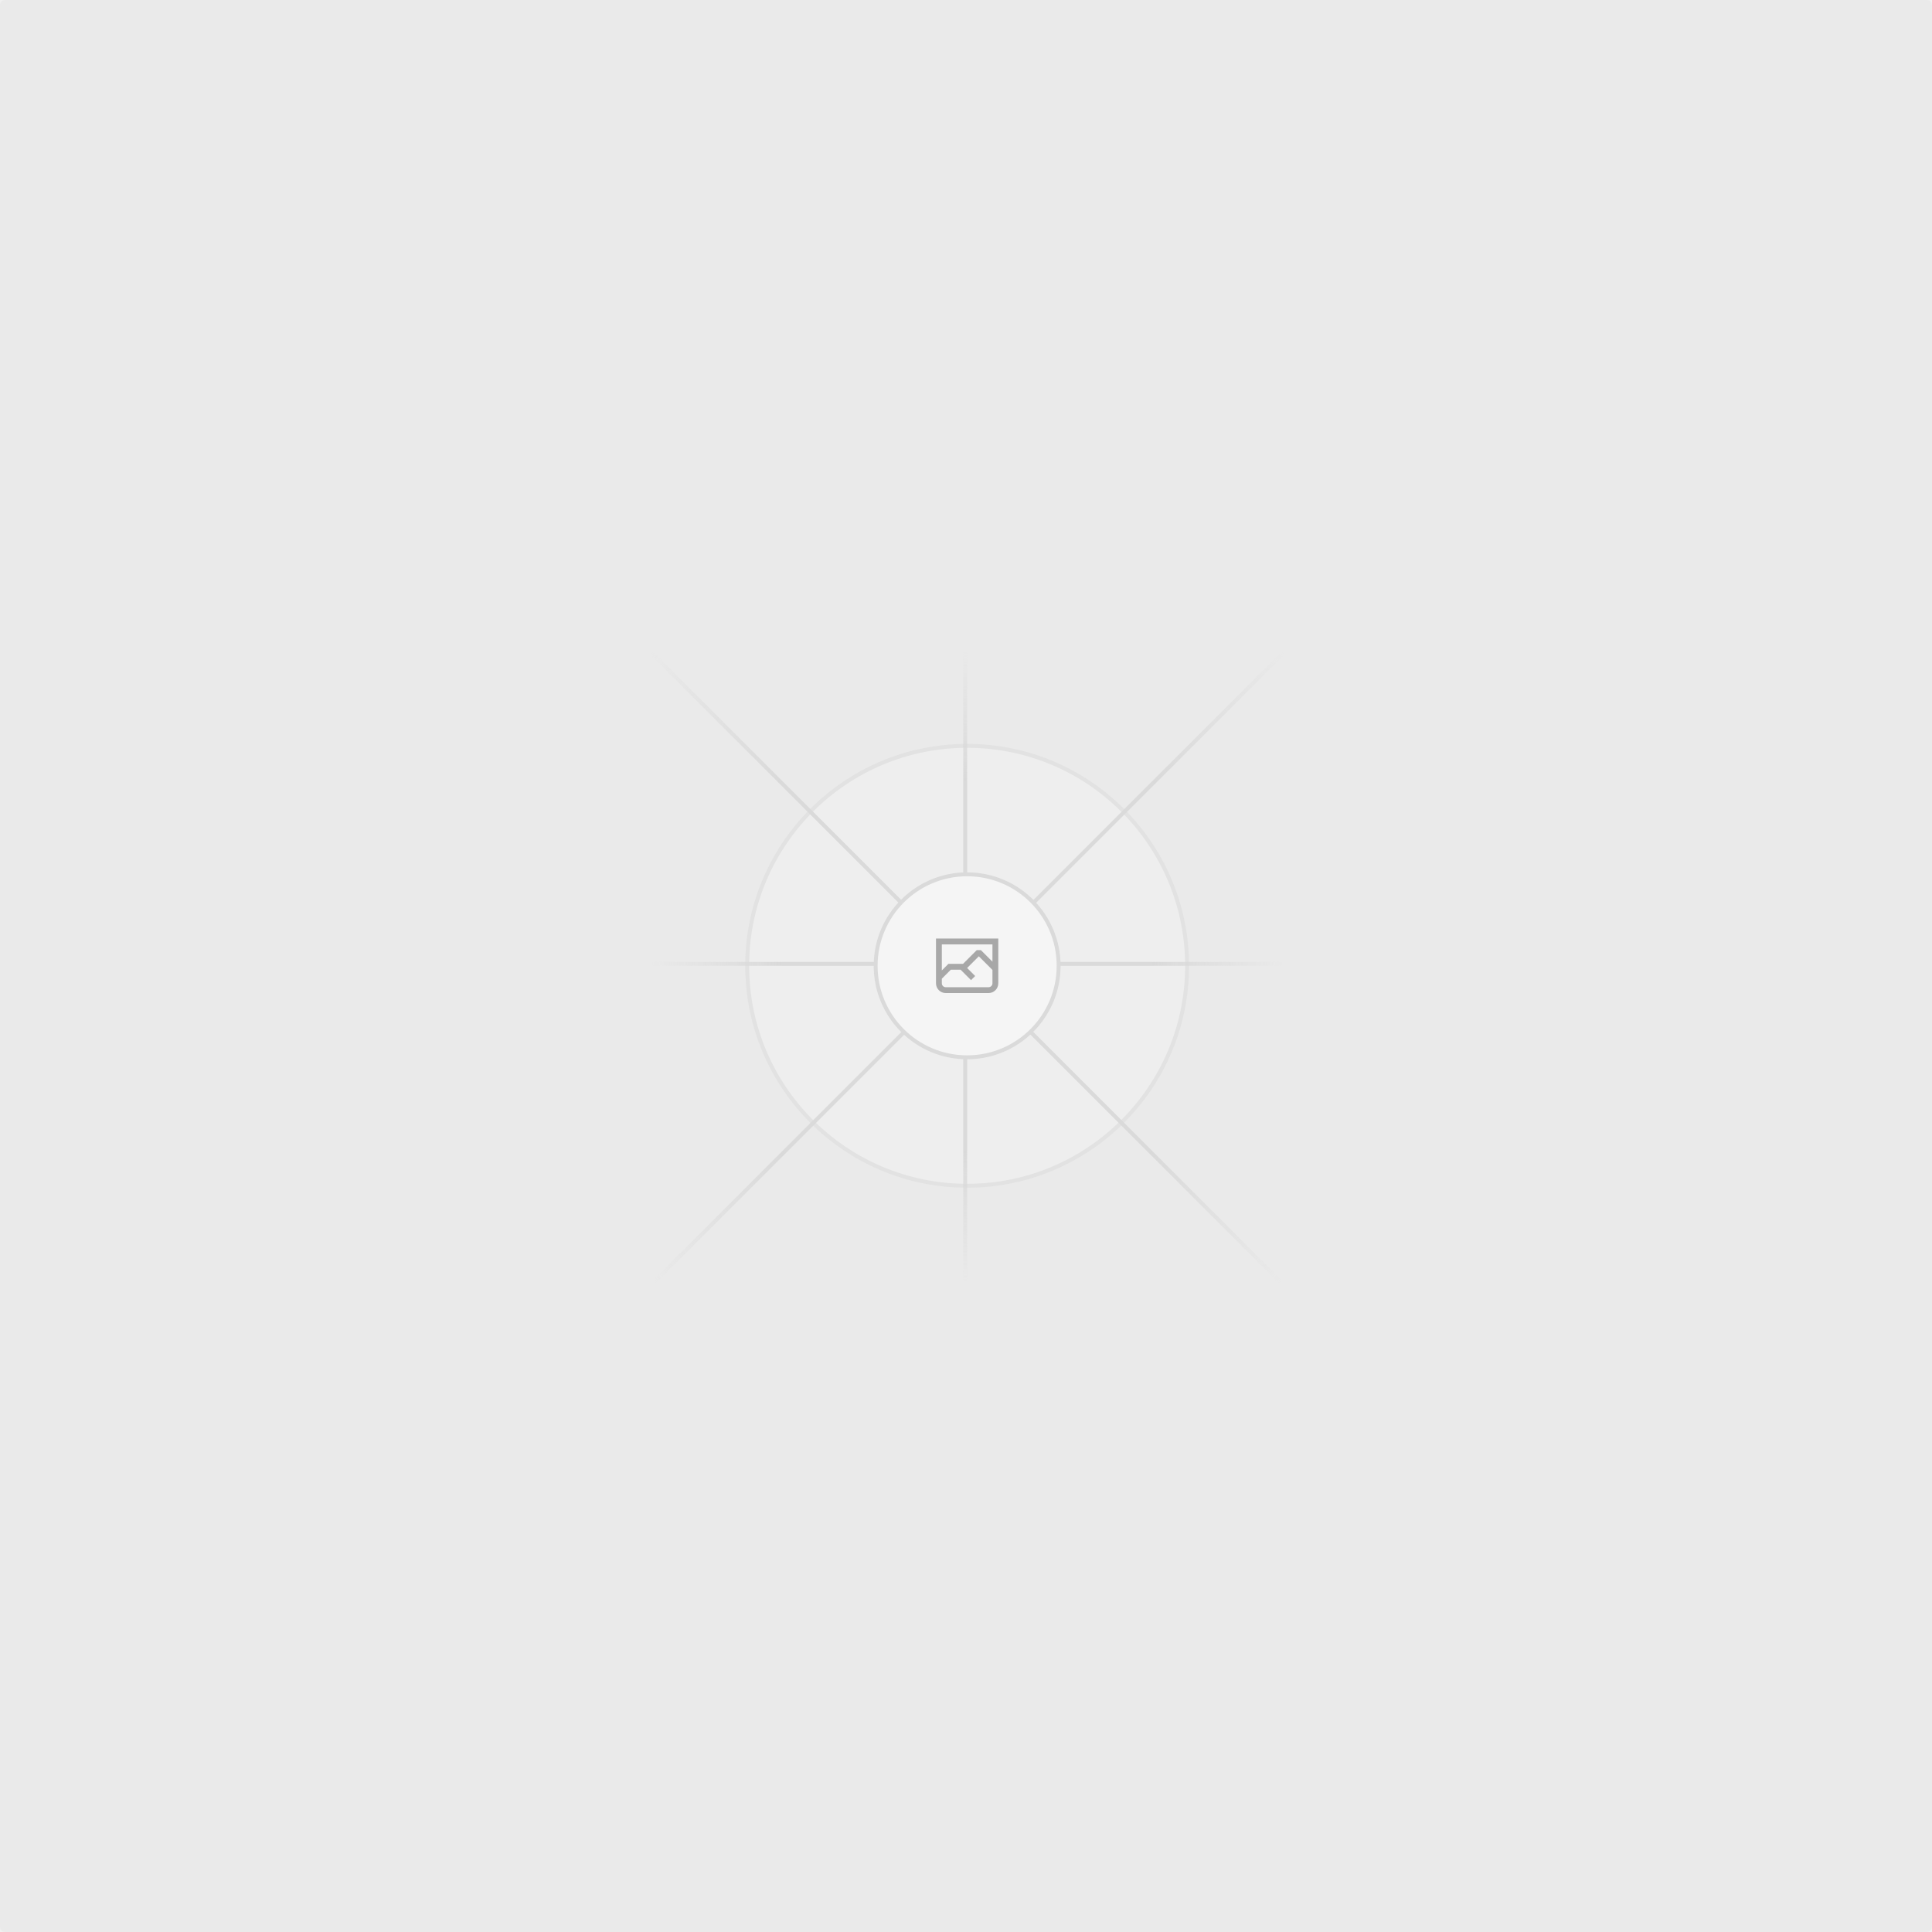
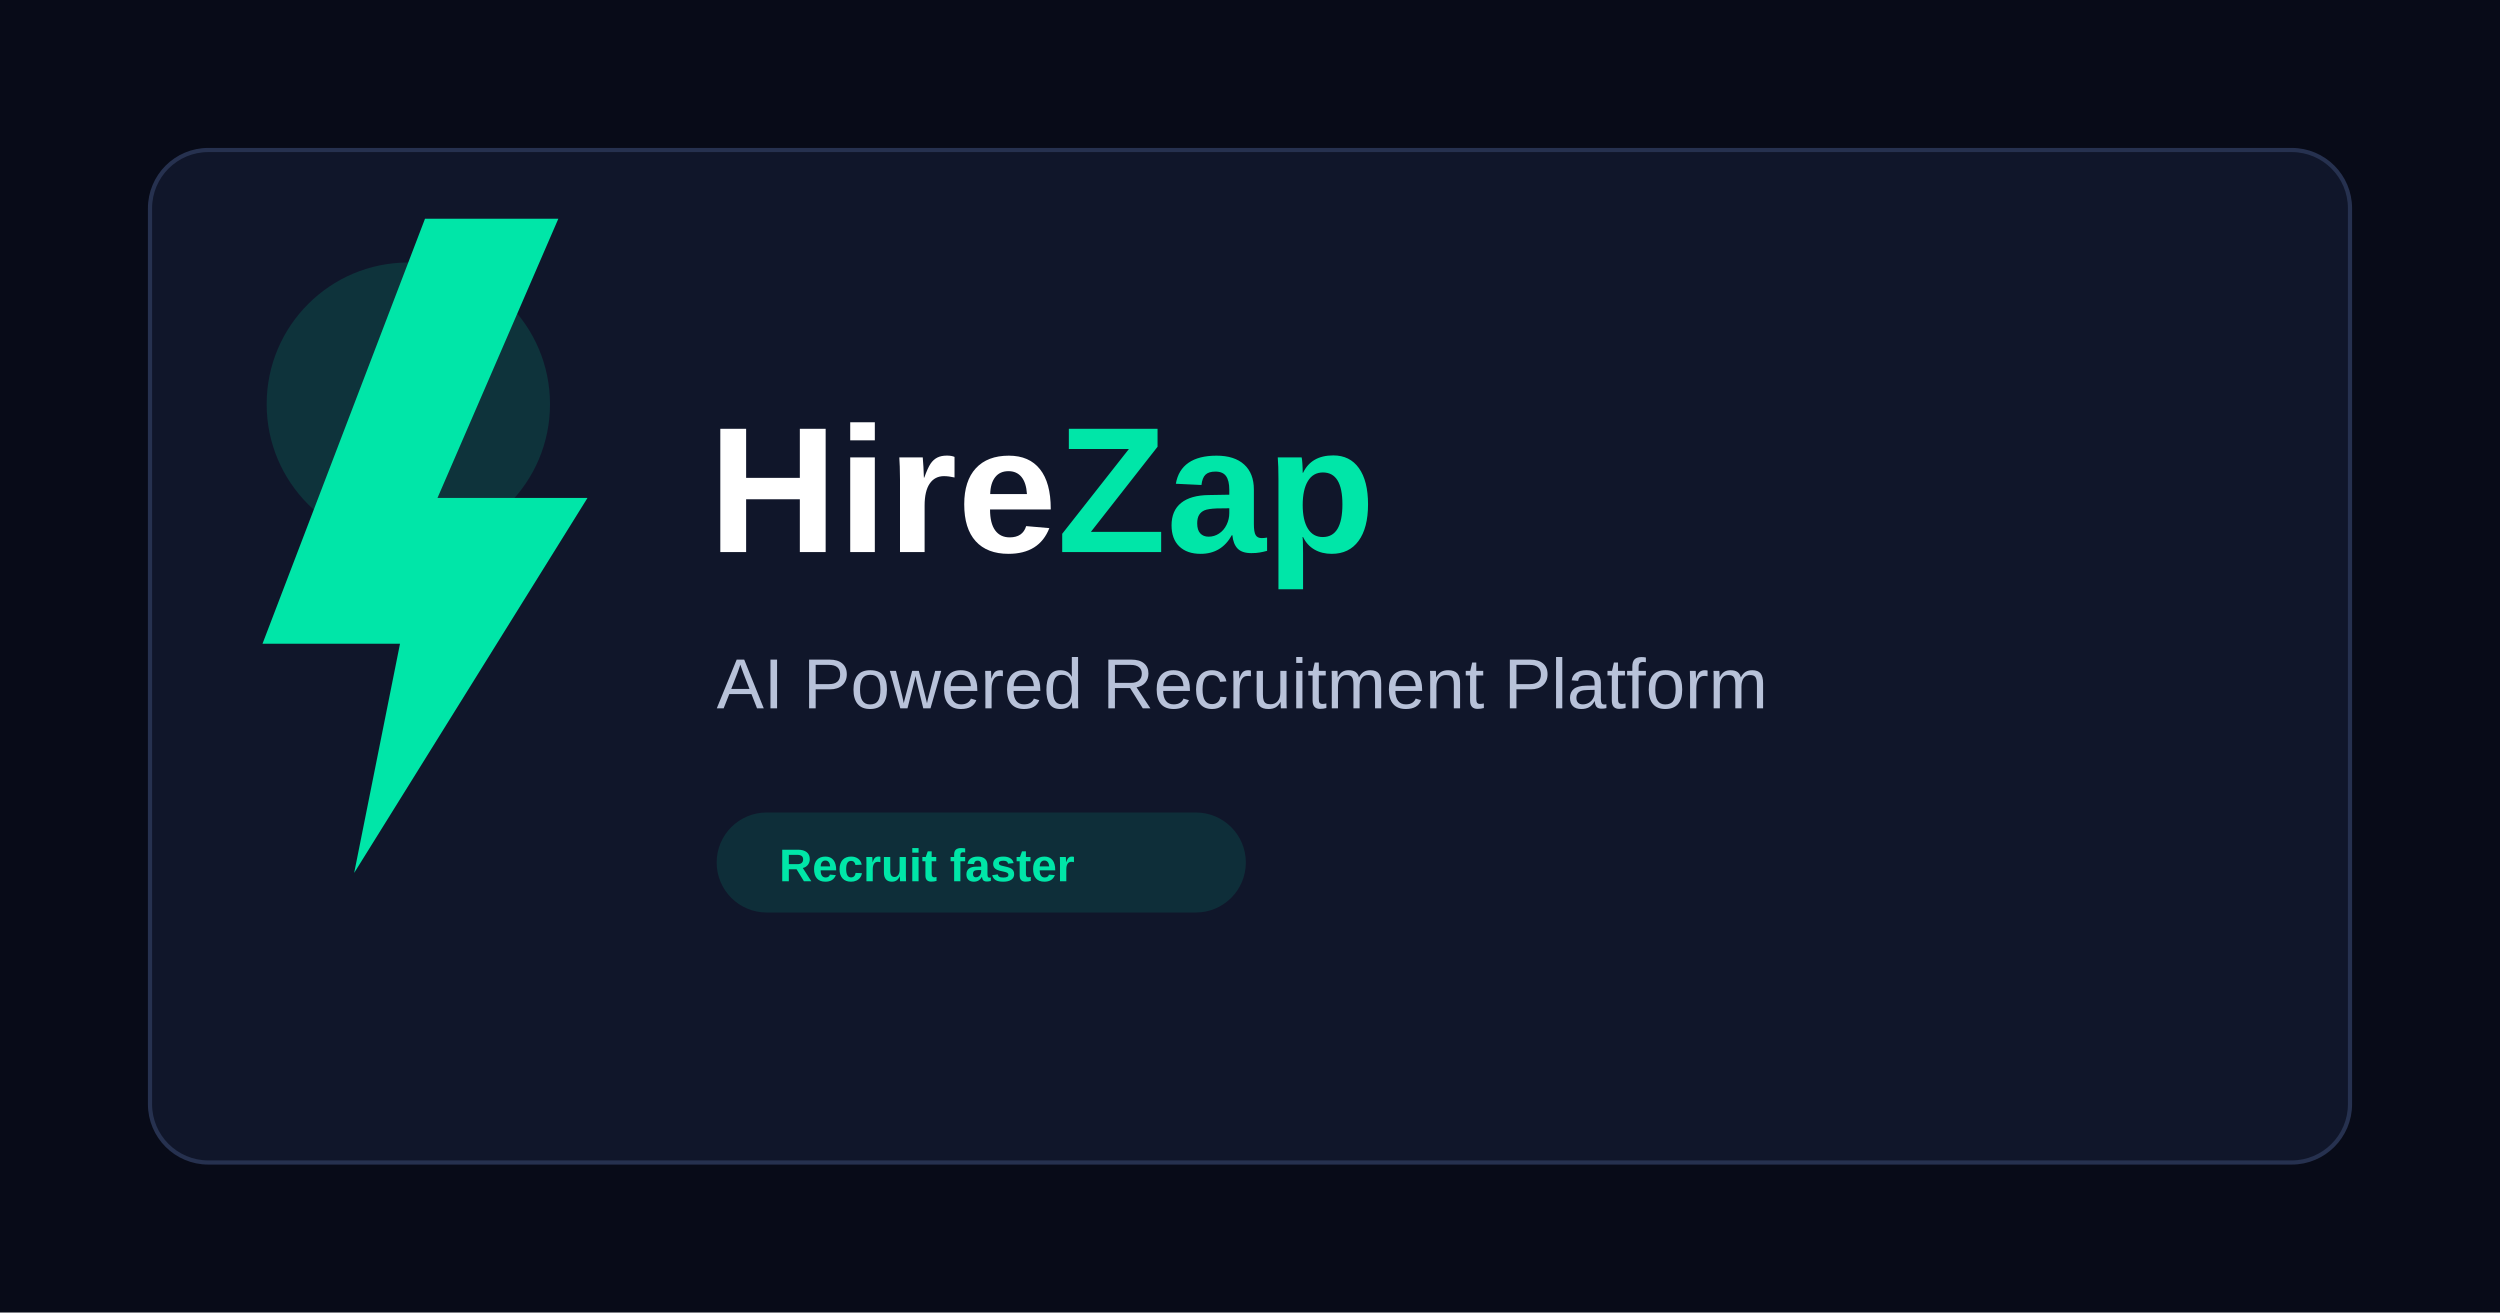
- <svg xmlns="http://www.w3.org/2000/svg" width="1200" height="1200" fill="none">
-   <rect width="1200" height="1200" fill="#EAEAEA" rx="3" />
-   <g opacity=".5">
-     <g opacity=".5">
-       <path fill="#FAFAFA" d="M600.709 736.5c-75.454 0-136.621-61.167-136.621-136.62 0-75.454 61.167-136.621 136.621-136.621 75.453 0 136.62 61.167 136.62 136.621 0 75.453-61.167 136.62-136.62 136.62Z" />
-       <path stroke="#C9C9C9" stroke-width="2.418" d="M600.709 736.5c-75.454 0-136.621-61.167-136.621-136.62 0-75.454 61.167-136.621 136.621-136.621 75.453 0 136.62 61.167 136.62 136.621 0 75.453-61.167 136.62-136.62 136.62Z" />
-     </g>
-     <path stroke="url(#a)" stroke-width="2.418" d="M0-1.209h553.581" transform="scale(1 -1) rotate(45 1163.11 91.165)" />
-     <path stroke="url(#b)" stroke-width="2.418" d="M404.846 598.671h391.726" />
-     <path stroke="url(#c)" stroke-width="2.418" d="M599.5 795.742V404.017" />
-     <path stroke="url(#d)" stroke-width="2.418" d="m795.717 796.597-391.441-391.44" />
-     <path fill="#fff" d="M600.709 656.704c-31.384 0-56.825-25.441-56.825-56.824 0-31.384 25.441-56.825 56.825-56.825 31.383 0 56.824 25.441 56.824 56.825 0 31.383-25.441 56.824-56.824 56.824Z" />
-     <g clip-path="url(#e)">
-       <path fill="#666" fill-rule="evenodd" d="M616.426 586.58h-31.434v16.176l3.553-3.554.531-.531h9.068l.074-.074 8.463-8.463h2.565l7.18 7.181V586.58Zm-15.715 14.654 3.698 3.699 1.283 1.282-2.565 2.565-1.282-1.283-5.2-5.199h-6.066l-5.514 5.514-.073.073v2.876a2.418 2.418 0 0 0 2.418 2.418h26.598a2.418 2.418 0 0 0 2.418-2.418v-8.317l-8.463-8.463-7.181 7.181-.071.072Zm-19.347 5.442v4.085a6.045 6.045 0 0 0 6.046 6.045h26.598a6.044 6.044 0 0 0 6.045-6.045v-7.108l1.356-1.355-1.282-1.283-.074-.073v-17.989h-38.689v23.43l-.146.146.146.147Z" clip-rule="evenodd" />
-     </g>
-     <path stroke="#C9C9C9" stroke-width="2.418" d="M600.709 656.704c-31.384 0-56.825-25.441-56.825-56.824 0-31.384 25.441-56.825 56.825-56.825 31.383 0 56.824 25.441 56.824 56.825 0 31.383-25.441 56.824-56.824 56.824Z" />
-   </g>
-   <defs>
-     <linearGradient id="a" x1="554.061" x2="-.48" y1=".083" y2=".087" gradientUnits="userSpaceOnUse">
-       <stop stop-color="#C9C9C9" stop-opacity="0" />
-       <stop offset=".208" stop-color="#C9C9C9" />
-       <stop offset=".792" stop-color="#C9C9C9" />
-       <stop offset="1" stop-color="#C9C9C9" stop-opacity="0" />
-     </linearGradient>
-     <linearGradient id="b" x1="796.912" x2="404.507" y1="599.963" y2="599.965" gradientUnits="userSpaceOnUse">
-       <stop stop-color="#C9C9C9" stop-opacity="0" />
-       <stop offset=".208" stop-color="#C9C9C9" />
-       <stop offset=".792" stop-color="#C9C9C9" />
-       <stop offset="1" stop-color="#C9C9C9" stop-opacity="0" />
-     </linearGradient>
-     <linearGradient id="c" x1="600.792" x2="600.794" y1="403.677" y2="796.082" gradientUnits="userSpaceOnUse">
-       <stop stop-color="#C9C9C9" stop-opacity="0" />
-       <stop offset=".208" stop-color="#C9C9C9" />
-       <stop offset=".792" stop-color="#C9C9C9" />
-       <stop offset="1" stop-color="#C9C9C9" stop-opacity="0" />
-     </linearGradient>
-     <linearGradient id="d" x1="404.85" x2="796.972" y1="403.903" y2="796.02" gradientUnits="userSpaceOnUse">
-       <stop stop-color="#C9C9C9" stop-opacity="0" />
-       <stop offset=".208" stop-color="#C9C9C9" />
-       <stop offset=".792" stop-color="#C9C9C9" />
-       <stop offset="1" stop-color="#C9C9C9" stop-opacity="0" />
-     </linearGradient>
-     <clipPath id="e">
-       <path fill="#fff" d="M581.364 580.535h38.689v38.689h-38.689z" />
-     </clipPath>
-   </defs>
+ <svg xmlns="http://www.w3.org/2000/svg" width="1200" height="630" viewBox="0 0 1200 630" fill="none">
+   <rect width="1200" height="630" fill="#080B18" />
+   <rect x="72" y="72" width="1056" height="486" rx="28" fill="#10162A" stroke="#26314F" stroke-width="2" />
+   <circle cx="196" cy="194" r="68" fill="#00E6A8" fill-opacity=".14" />
+   <path d="M204 105 126 309h66l-22 110 112-180h-72l58-134h-64Z" fill="#00E6A8" />
+   <text x="340" y="265" fill="#FFFFFF" font-family="Arial, Helvetica, sans-serif" font-size="86" font-weight="800">Hire<tspan fill="#00E6A8">Zap</tspan>
+   </text>
+   <text x="344" y="340" fill="#B8C2D9" font-family="Arial, Helvetica, sans-serif" font-size="34" font-weight="500">AI Powered Recruitment Platform</text>
+   <rect x="344" y="390" width="254" height="48" rx="24" fill="#00E6A8" fill-opacity=".12" />
+   <text x="374" y="423" fill="#00E6A8" font-family="Arial, Helvetica, sans-serif" font-size="22" font-weight="700">Recruit faster</text>
</svg>
